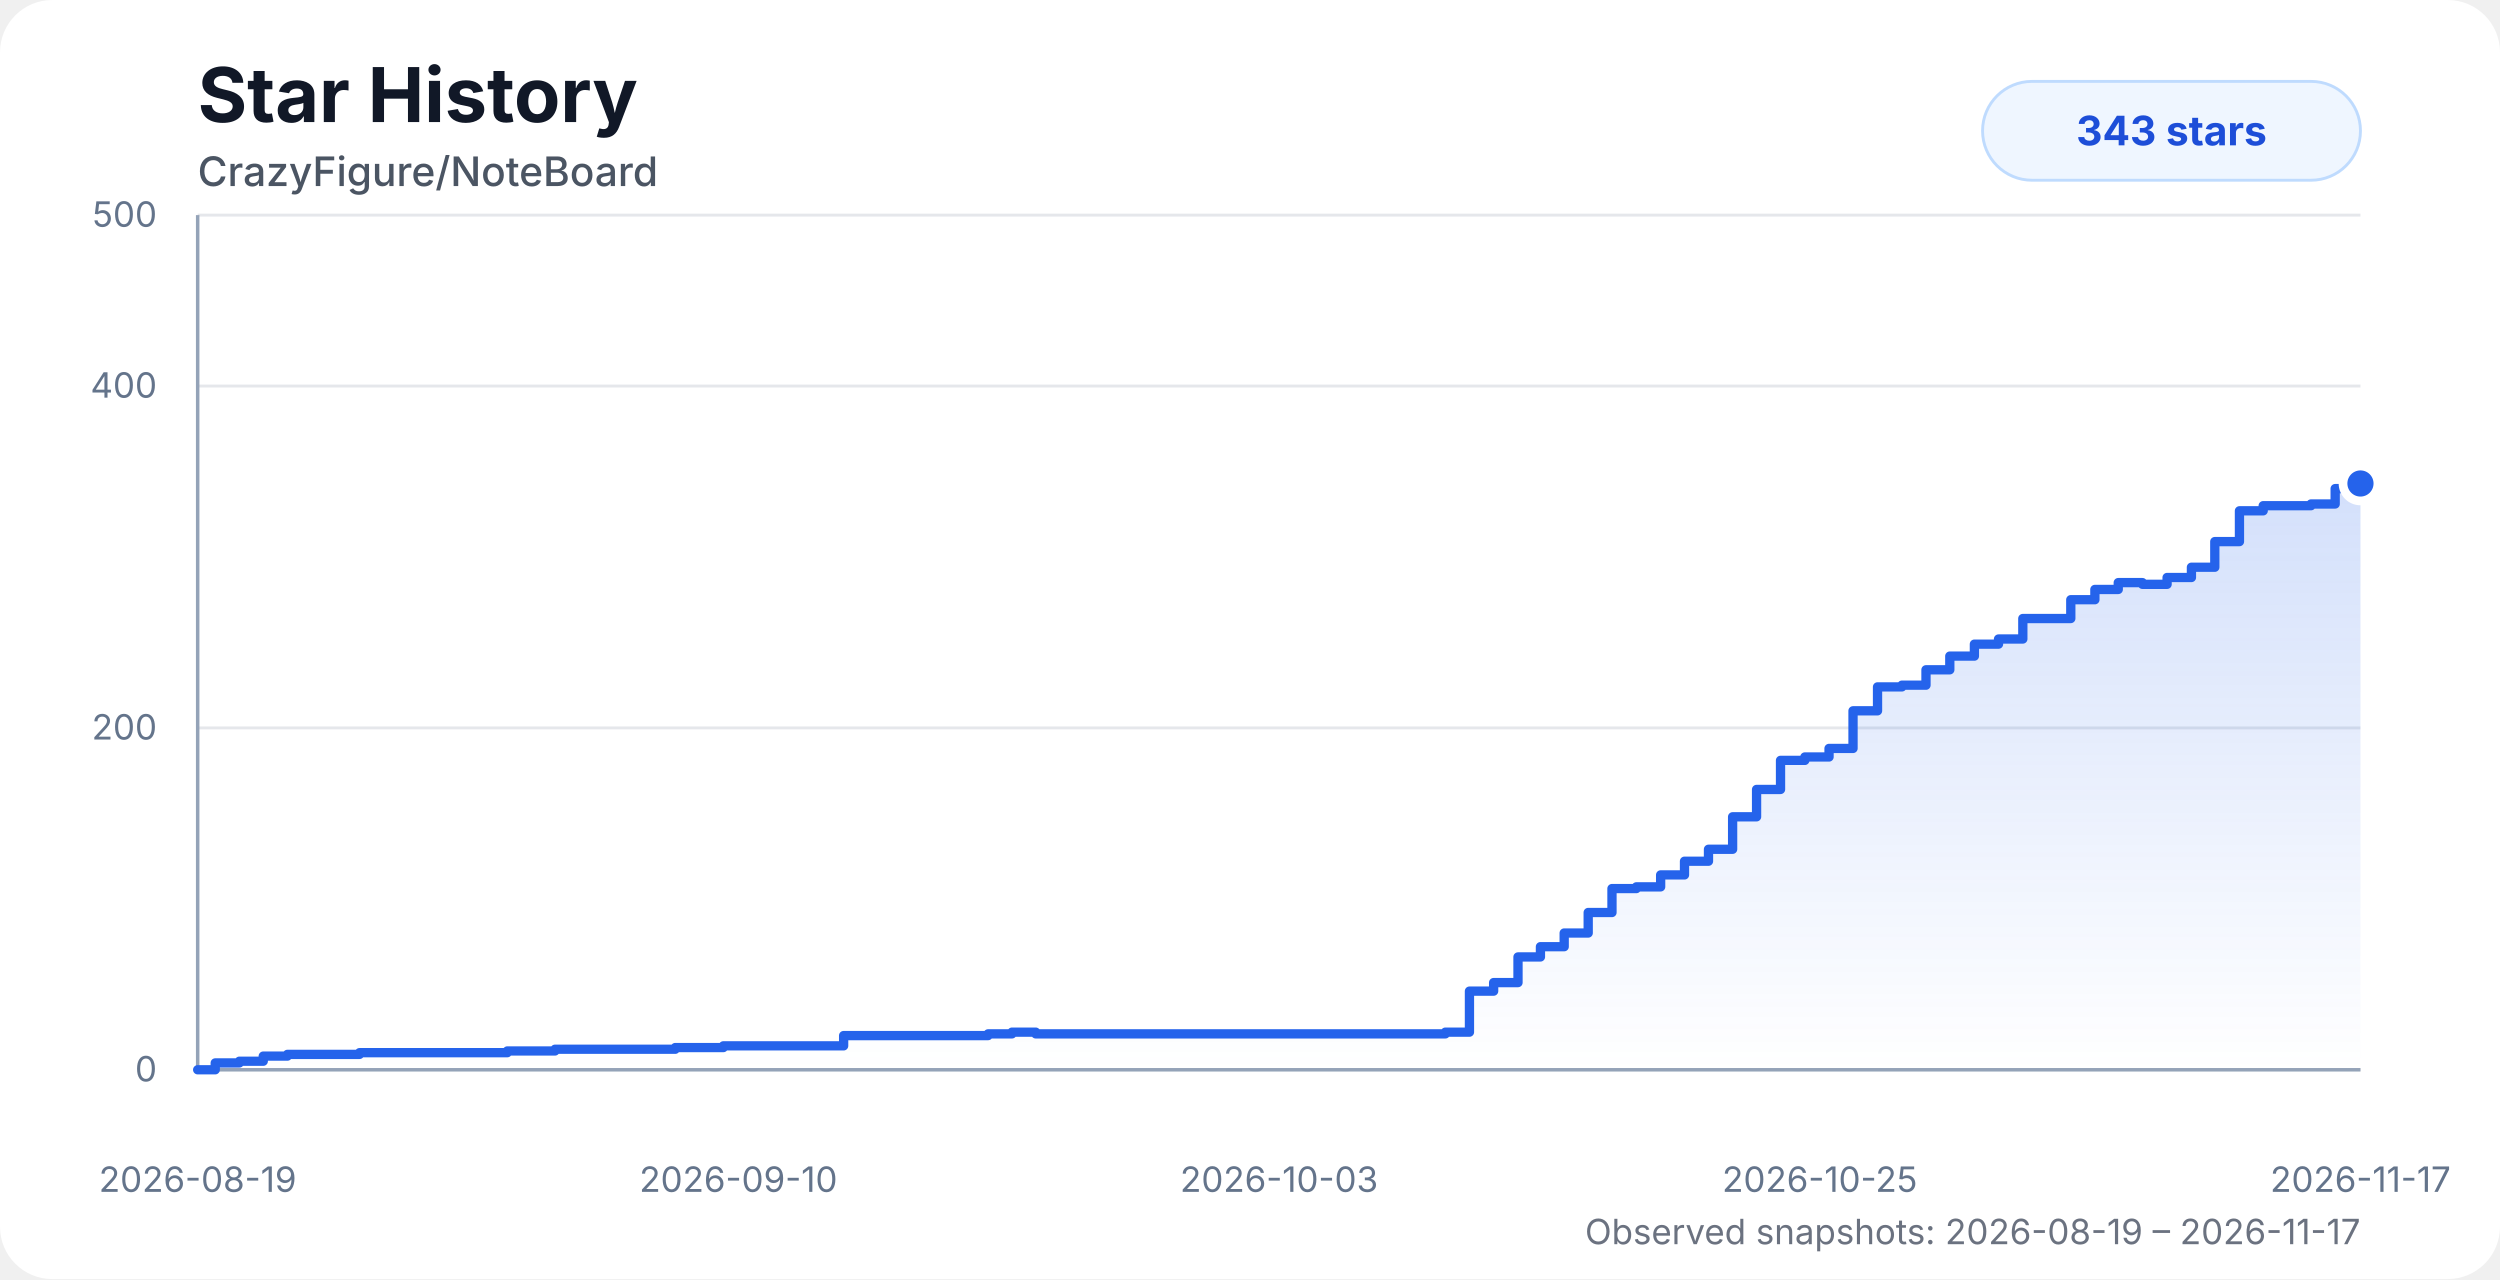
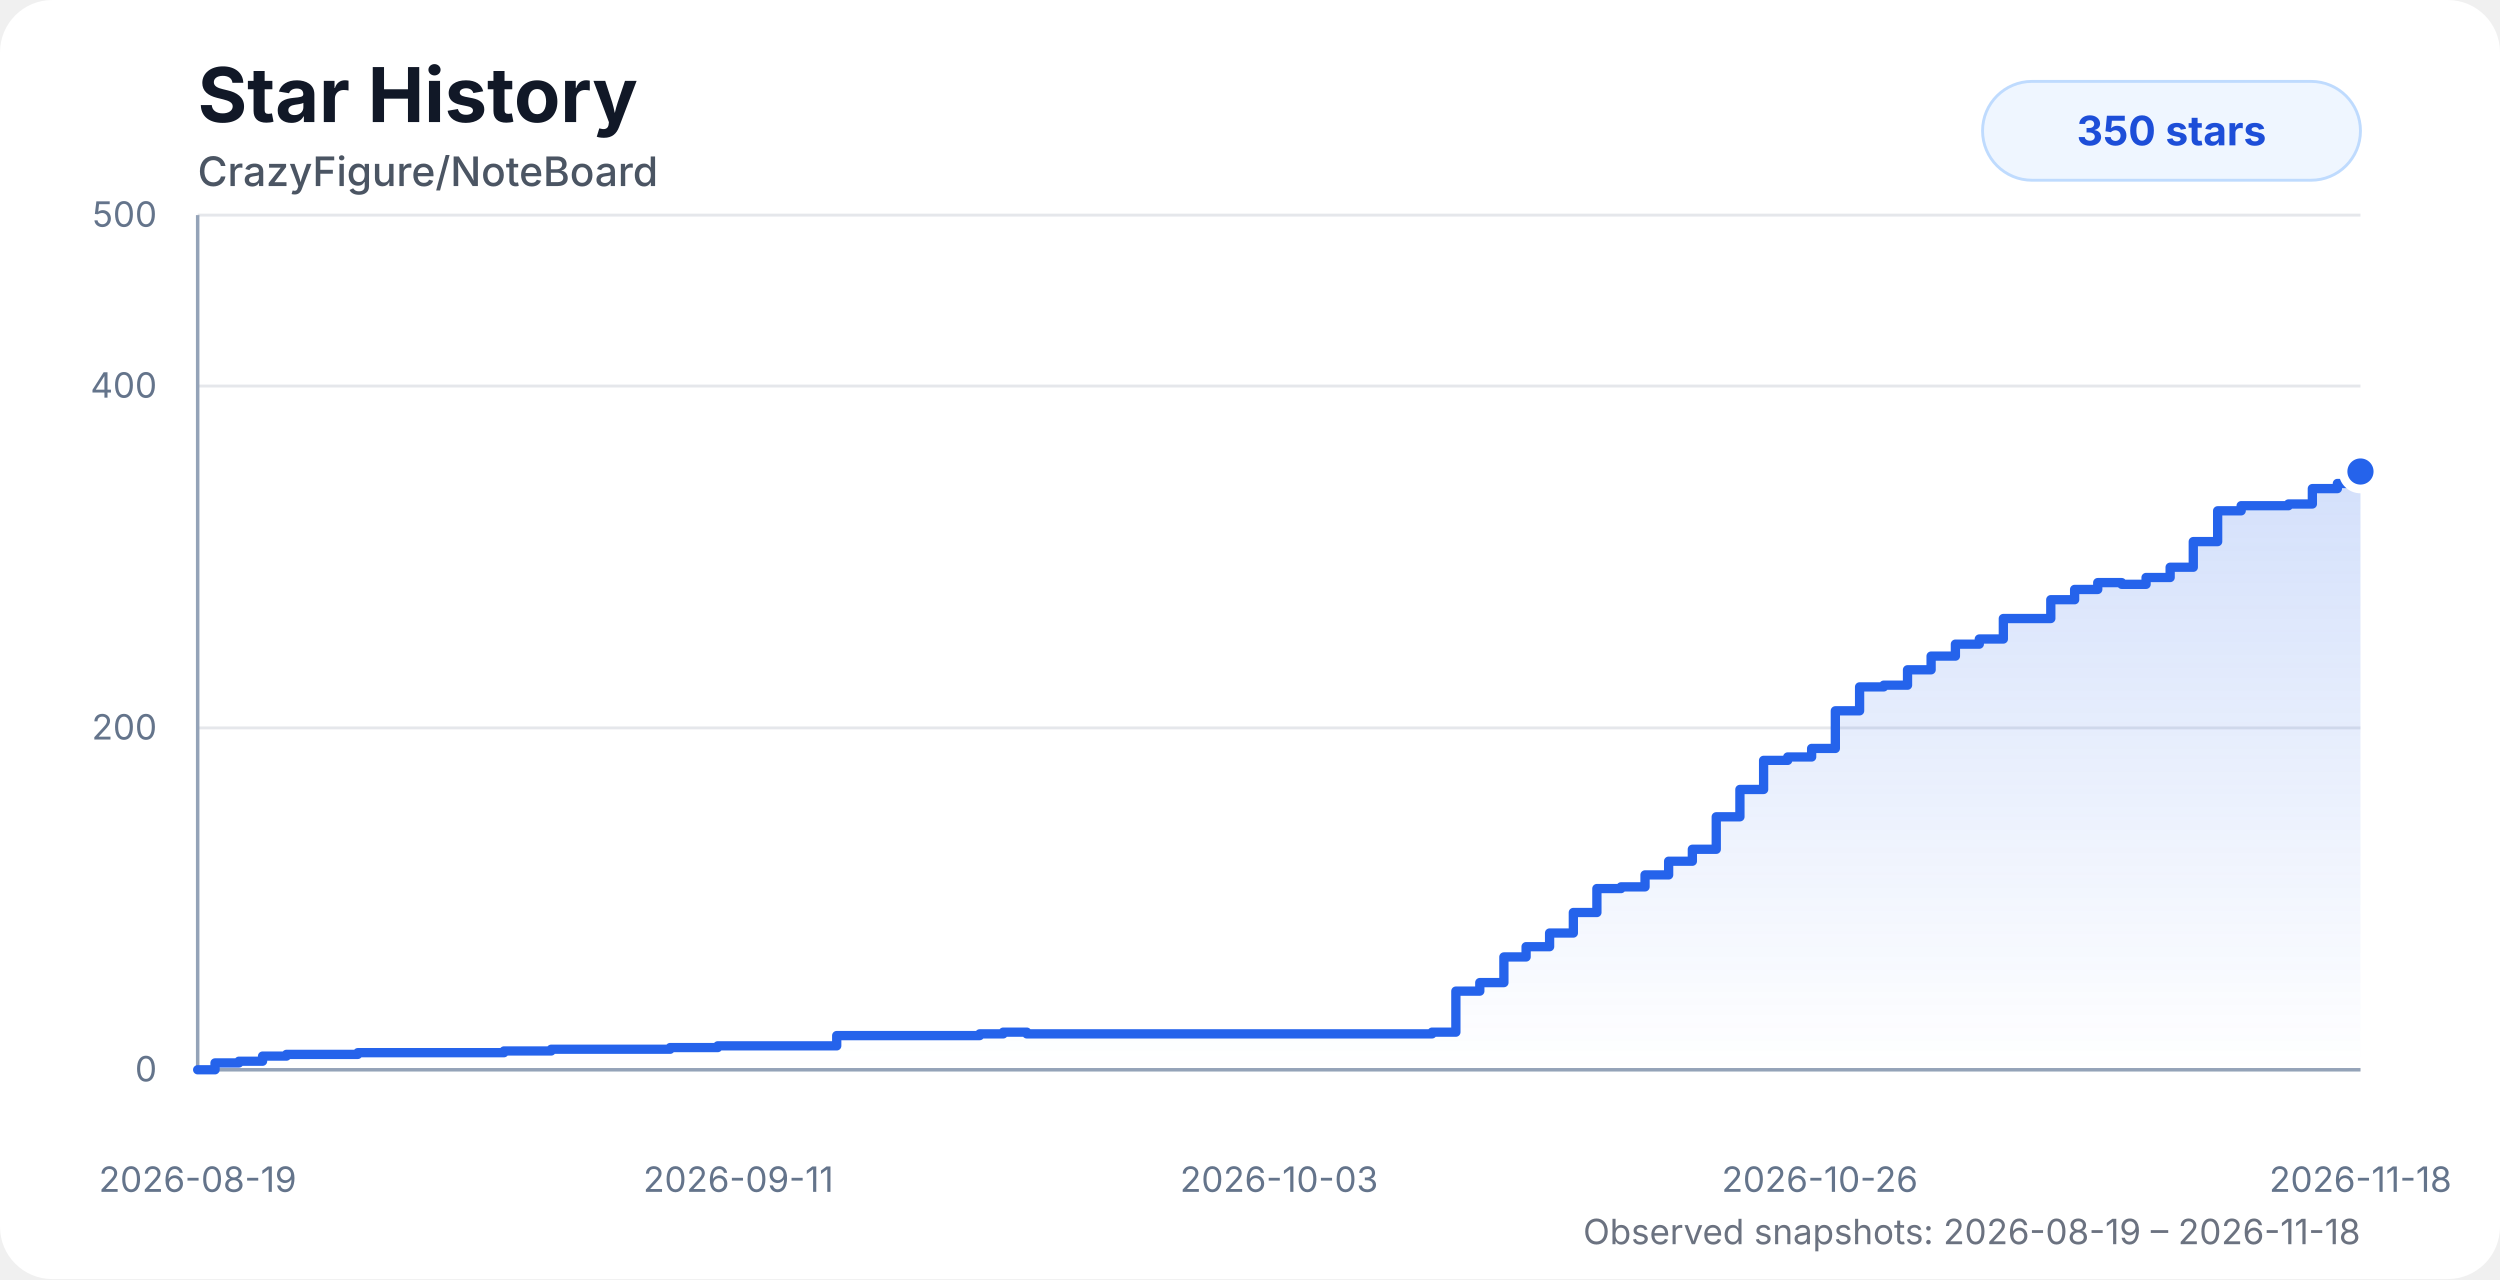
<svg xmlns="http://www.w3.org/2000/svg" width="860" height="440" viewBox="0 0 860 440" role="img" aria-labelledby="title desc">
  <style>
    .chart-bg { fill: #ffffff; }
    .title { fill: #111827; font: 700 26px system-ui, -apple-system, BlinkMacSystemFont, "Segoe UI", sans-serif; }
    .subtitle { fill: #4b5563; font: 500 14px system-ui, -apple-system, BlinkMacSystemFont, "Segoe UI", sans-serif; }
    .axis-label { fill: #64748b; font: 12px system-ui, -apple-system, BlinkMacSystemFont, "Segoe UI", sans-serif; }
    .grid { stroke: #e5e7eb; stroke-width: 1; }
    .axis { stroke: #94a3b8; stroke-width: 1.2; }
    .area { fill: url(#starGradient); opacity: 0.28; }
    .line { fill: none; stroke: #2563eb; stroke-width: 3.2; stroke-linecap: round; stroke-linejoin: round; }
    .dot { fill: #2563eb; stroke: #ffffff; stroke-width: 3; }
    .badge { fill: #eff6ff; stroke: #bfdbfe; }
    .badge-text { fill: #1d4ed8; font: 700 14px system-ui, -apple-system, BlinkMacSystemFont, "Segoe UI", sans-serif; }
    .status { fill: #6b7280; font: 12px system-ui, -apple-system, BlinkMacSystemFont, "Segoe UI", sans-serif; }
    @media (prefers-color-scheme: dark) {
      .chart-bg { fill: #0d1117; }
      .title { fill: #f8fafc; }
      .subtitle { fill: #cbd5e1; }
      .axis-label { fill: #94a3b8; }
      .grid { stroke: #1f2937; }
      .axis { stroke: #475569; }
      .dot { stroke: #0d1117; }
      .badge { fill: #172554; stroke: #1d4ed8; }
      .badge-text { fill: #bfdbfe; }
      .status { fill: #94a3b8; }
    }
  </style>
  <defs>
    <linearGradient id="starGradient" x1="0" x2="0" y1="0" y2="1">
      <stop offset="0%" stop-color="#2563eb" stop-opacity="0.72" />
      <stop offset="100%" stop-color="#2563eb" stop-opacity="0" />
    </linearGradient>
  </defs>
  <rect class="chart-bg" width="860" height="440" rx="18" />
  <text class="title" x="68" y="42">Star History</text>
  <text class="subtitle" x="68" y="64">CrazyFigure/NoteBoard</text>
  <g>
    <line class="grid" x1="68" y1="368" x2="812" y2="368" />
    <line class="grid" x1="68" y1="250.4" x2="812" y2="250.4" />
    <line class="grid" x1="68" y1="132.8" x2="812" y2="132.8" />
    <line class="grid" x1="68" y1="74" x2="812" y2="74" />
    <line class="axis" x1="68" y1="74" x2="68" y2="368" />
    <line class="axis" x1="68" y1="368" x2="812" y2="368" />
    <text class="axis-label" x="54" y="372" text-anchor="end">0</text>
    <text class="axis-label" x="54" y="254.4" text-anchor="end">200</text>
    <text class="axis-label" x="54" y="136.8" text-anchor="end">400</text>
    <text class="axis-label" x="54" y="78" text-anchor="end">500</text>
    <text class="axis-label" x="68" y="410" text-anchor="middle">2026-08-19</text>
-     <text class="axis-label" x="254" y="410" text-anchor="middle">2026-09-10</text>
+     <text class="axis-label" x="254" y="410" text-anchor="middle">2026-09-11</text>
    <text class="axis-label" x="440" y="410" text-anchor="middle">2026-10-03</text>
-     <text class="axis-label" x="626" y="410" text-anchor="middle">2026-10-25</text>
-     <text class="axis-label" x="812" y="410" text-anchor="middle">2026-11-17</text>
+     <text class="axis-label" x="626" y="410" text-anchor="middle">2026-10-26</text>
+     <text class="axis-label" x="812" y="410" text-anchor="middle">2026-11-18</text>
  </g>
-   <path class="area" d="M 68 368 H 68 V 368 H 74.04 V 365.65 H 82.34 V 365.06 H 90.56 V 363.3 H 98.87 V 362.71 H 107.14 V 362.71 H 115.37 V 362.71 H 123.68 V 362.12 H 134.89 V 362.12 H 143.76 V 362.12 H 150.28 V 362.12 H 158.17 V 362.12 H 166.53 V 362.12 H 174.52 V 361.53 H 182.66 V 361.53 H 190.92 V 360.94 H 199.23 V 360.94 H 207.44 V 360.94 H 215.77 V 360.94 H 224.08 V 360.94 H 232.29 V 360.36 H 240.58 V 360.36 H 248.84 V 359.77 H 257.12 V 359.77 H 265.31 V 359.77 H 273.71 V 359.77 H 282.03 V 359.77 H 290.21 V 356.24 H 298.46 V 356.24 H 306.74 V 356.24 H 314.94 V 356.24 H 323.2 V 356.24 H 331.61 V 356.24 H 339.91 V 355.65 H 348.12 V 355.06 H 356.29 V 355.65 H 364.61 V 355.65 H 372.85 V 355.65 H 381.12 V 355.65 H 389.54 V 355.65 H 397.95 V 355.65 H 406.2 V 355.65 H 414.41 V 355.65 H 422.81 V 355.65 H 431.02 V 355.65 H 439.13 V 355.65 H 447.53 V 355.65 H 455.85 V 355.65 H 464.27 V 355.65 H 472.43 V 355.65 H 480.77 V 355.65 H 489.02 V 355.65 H 497.21 V 355.06 H 505.49 V 340.95 H 513.81 V 338.01 H 522.19 V 329.19 H 529.91 V 325.66 H 538.08 V 320.96 H 546.34 V 313.9 H 554.52 V 305.67 H 562.91 V 305.08 H 571.26 V 300.97 H 579.47 V 296.26 H 587.72 V 292.15 H 596.02 V 280.98 H 604.26 V 271.57 H 612.5 V 261.57 H 620.87 V 260.4 H 629.19 V 257.46 H 637.44 V 244.52 H 645.87 V 236.29 H 654.26 V 235.7 H 662.54 V 230.41 H 670.73 V 225.7 H 679.19 V 221.59 H 687.49 V 219.82 H 695.85 V 212.77 H 703.96 V 212.77 H 712.35 V 206.3 H 720.64 V 202.77 H 728.68 V 200.42 H 737 V 201.01 H 745.48 V 198.66 H 753.85 V 195.13 H 761.89 V 186.31 H 770.37 V 175.72 H 778.54 V 173.96 H 786.63 V 173.96 H 794.99 V 173.37 H 803.3 V 168.08 H 812 V 166.32 L 812 368 L 68 368 Z" />
-   <path class="line" d="M 68 368 H 68 V 368 H 74.04 V 365.65 H 82.34 V 365.06 H 90.56 V 363.3 H 98.87 V 362.71 H 107.14 V 362.71 H 115.37 V 362.71 H 123.68 V 362.12 H 134.89 V 362.12 H 143.76 V 362.12 H 150.28 V 362.12 H 158.17 V 362.12 H 166.53 V 362.12 H 174.52 V 361.53 H 182.66 V 361.53 H 190.92 V 360.94 H 199.23 V 360.94 H 207.44 V 360.94 H 215.77 V 360.94 H 224.08 V 360.94 H 232.29 V 360.36 H 240.58 V 360.36 H 248.84 V 359.77 H 257.12 V 359.77 H 265.31 V 359.77 H 273.71 V 359.77 H 282.03 V 359.77 H 290.21 V 356.24 H 298.46 V 356.24 H 306.74 V 356.24 H 314.94 V 356.24 H 323.2 V 356.24 H 331.61 V 356.24 H 339.91 V 355.65 H 348.12 V 355.06 H 356.29 V 355.65 H 364.61 V 355.65 H 372.85 V 355.65 H 381.12 V 355.65 H 389.54 V 355.65 H 397.95 V 355.65 H 406.2 V 355.65 H 414.41 V 355.65 H 422.81 V 355.65 H 431.02 V 355.65 H 439.13 V 355.65 H 447.53 V 355.65 H 455.85 V 355.65 H 464.27 V 355.65 H 472.43 V 355.65 H 480.77 V 355.65 H 489.02 V 355.65 H 497.21 V 355.06 H 505.49 V 340.95 H 513.81 V 338.01 H 522.19 V 329.19 H 529.91 V 325.66 H 538.08 V 320.96 H 546.34 V 313.9 H 554.52 V 305.67 H 562.91 V 305.08 H 571.26 V 300.97 H 579.47 V 296.26 H 587.72 V 292.15 H 596.02 V 280.98 H 604.26 V 271.57 H 612.5 V 261.57 H 620.87 V 260.4 H 629.19 V 257.46 H 637.44 V 244.52 H 645.87 V 236.29 H 654.26 V 235.7 H 662.54 V 230.41 H 670.73 V 225.7 H 679.19 V 221.59 H 687.49 V 219.82 H 695.85 V 212.77 H 703.96 V 212.77 H 712.35 V 206.3 H 720.64 V 202.77 H 728.68 V 200.42 H 737 V 201.01 H 745.48 V 198.66 H 753.85 V 195.13 H 761.89 V 186.31 H 770.37 V 175.72 H 778.54 V 173.96 H 786.63 V 173.96 H 794.99 V 173.37 H 803.3 V 168.08 H 812 V 166.32" />
-   <circle class="dot" cx="812" cy="166.32" r="6" />
+   <path class="area" d="M 68 368 H 68 V 368 H 73.97 V 365.65 H 82.19 V 365.06 H 90.32 V 363.3 H 98.54 V 362.71 H 106.72 V 362.71 H 114.87 V 362.71 H 123.09 V 362.12 H 134.18 V 362.12 H 142.95 V 362.12 H 149.4 V 362.12 H 157.21 V 362.12 H 165.48 V 362.12 H 173.38 V 361.53 H 181.44 V 361.53 H 189.61 V 360.94 H 197.82 V 360.94 H 205.95 V 360.94 H 214.19 V 360.94 H 222.41 V 360.94 H 230.53 V 360.36 H 238.73 V 360.36 H 246.91 V 359.77 H 255.1 V 359.77 H 263.21 V 359.77 H 271.52 V 359.77 H 279.74 V 359.77 H 287.83 V 356.24 H 296 V 356.24 H 304.19 V 356.24 H 312.31 V 356.24 H 320.48 V 356.24 H 328.8 V 356.24 H 337.01 V 355.65 H 345.12 V 355.06 H 353.21 V 355.65 H 361.44 V 355.65 H 369.6 V 355.65 H 377.77 V 355.65 H 386.11 V 355.65 H 394.43 V 355.65 H 402.59 V 355.65 H 410.71 V 355.65 H 419.02 V 355.65 H 427.14 V 355.65 H 435.16 V 355.65 H 443.47 V 355.65 H 451.71 V 355.65 H 460.04 V 355.65 H 468.11 V 355.65 H 476.36 V 355.65 H 484.52 V 355.65 H 492.63 V 355.06 H 500.82 V 340.95 H 509.05 V 338.01 H 517.34 V 329.19 H 524.98 V 325.66 H 533.06 V 320.96 H 541.23 V 313.9 H 549.33 V 305.67 H 557.63 V 305.08 H 565.89 V 300.97 H 574.01 V 296.26 H 582.17 V 292.15 H 590.39 V 280.98 H 598.53 V 271.57 H 606.68 V 261.57 H 614.97 V 260.4 H 623.2 V 257.46 H 631.36 V 244.52 H 639.7 V 236.29 H 648 V 235.7 H 656.19 V 230.41 H 664.3 V 225.7 H 672.66 V 221.59 H 680.88 V 219.82 H 689.15 V 212.77 H 697.17 V 212.77 H 705.47 V 206.3 H 713.67 V 202.77 H 721.62 V 200.42 H 729.86 V 201.01 H 738.25 V 198.66 H 746.53 V 195.13 H 754.49 V 186.31 H 762.87 V 175.72 H 770.96 V 173.96 H 778.96 V 173.96 H 787.23 V 173.37 H 795.45 V 168.08 H 804.06 V 166.32 H 812 V 162.2 L 812 368 L 68 368 Z" />
+   <path class="line" d="M 68 368 H 68 V 368 H 73.97 V 365.65 H 82.19 V 365.06 H 90.32 V 363.3 H 98.54 V 362.71 H 106.72 V 362.71 H 114.87 V 362.71 H 123.09 V 362.12 H 134.18 V 362.12 H 142.95 V 362.12 H 149.4 V 362.12 H 157.21 V 362.12 H 165.48 V 362.12 H 173.38 V 361.53 H 181.44 V 361.53 H 189.61 V 360.94 H 197.82 V 360.94 H 205.95 V 360.94 H 214.19 V 360.94 H 222.41 V 360.94 H 230.53 V 360.36 H 238.73 V 360.36 H 246.91 V 359.77 H 255.1 V 359.77 H 263.21 V 359.77 H 271.52 V 359.77 H 279.74 V 359.77 H 287.83 V 356.24 H 296 V 356.24 H 304.19 V 356.24 H 312.31 V 356.24 H 320.48 V 356.24 H 328.8 V 356.24 H 337.01 V 355.65 H 345.12 V 355.06 H 353.21 V 355.65 H 361.44 V 355.65 H 369.6 V 355.65 H 377.77 V 355.65 H 386.11 V 355.65 H 394.43 V 355.65 H 402.59 V 355.65 H 410.71 V 355.65 H 419.02 V 355.65 H 427.14 V 355.65 H 435.16 V 355.65 H 443.47 V 355.65 H 451.71 V 355.65 H 460.04 V 355.65 H 468.11 V 355.65 H 476.36 V 355.65 H 484.52 V 355.65 H 492.63 V 355.06 H 500.82 V 340.95 H 509.05 V 338.01 H 517.34 V 329.19 H 524.98 V 325.66 H 533.06 V 320.96 H 541.23 V 313.9 H 549.33 V 305.67 H 557.63 V 305.08 H 565.89 V 300.97 H 574.01 V 296.26 H 582.17 V 292.15 H 590.39 V 280.98 H 598.53 V 271.57 H 606.68 V 261.57 H 614.97 V 260.4 H 623.2 V 257.46 H 631.36 V 244.52 H 639.7 V 236.29 H 648 V 235.7 H 656.19 V 230.41 H 664.3 V 225.7 H 672.66 V 221.59 H 680.88 V 219.82 H 689.15 V 212.77 H 697.17 V 212.77 H 705.47 V 206.3 H 713.67 V 202.77 H 721.62 V 200.42 H 729.86 V 201.01 H 738.25 V 198.66 H 746.53 V 195.13 H 754.49 V 186.31 H 762.87 V 175.72 H 770.96 V 173.96 H 778.96 V 173.96 H 787.23 V 173.37 H 795.45 V 168.08 H 804.06 V 166.32 H 812 V 162.2" />
+   <circle class="dot" cx="812" cy="162.2" r="6" />
  <rect class="badge" x="682" y="28" width="130" height="34" rx="17" />
-   <text class="badge-text" x="747" y="50" text-anchor="middle">343 stars</text>
-   <text class="status" x="812" y="428" text-anchor="end">Observed snapshots: 2026-08-19 – 2026-11-17</text>
+   <text class="badge-text" x="747" y="50" text-anchor="middle">350 stars</text>
+   <text class="status" x="812" y="428" text-anchor="end">Observed snapshots: 2026-08-19 – 2026-11-18</text>
</svg>
